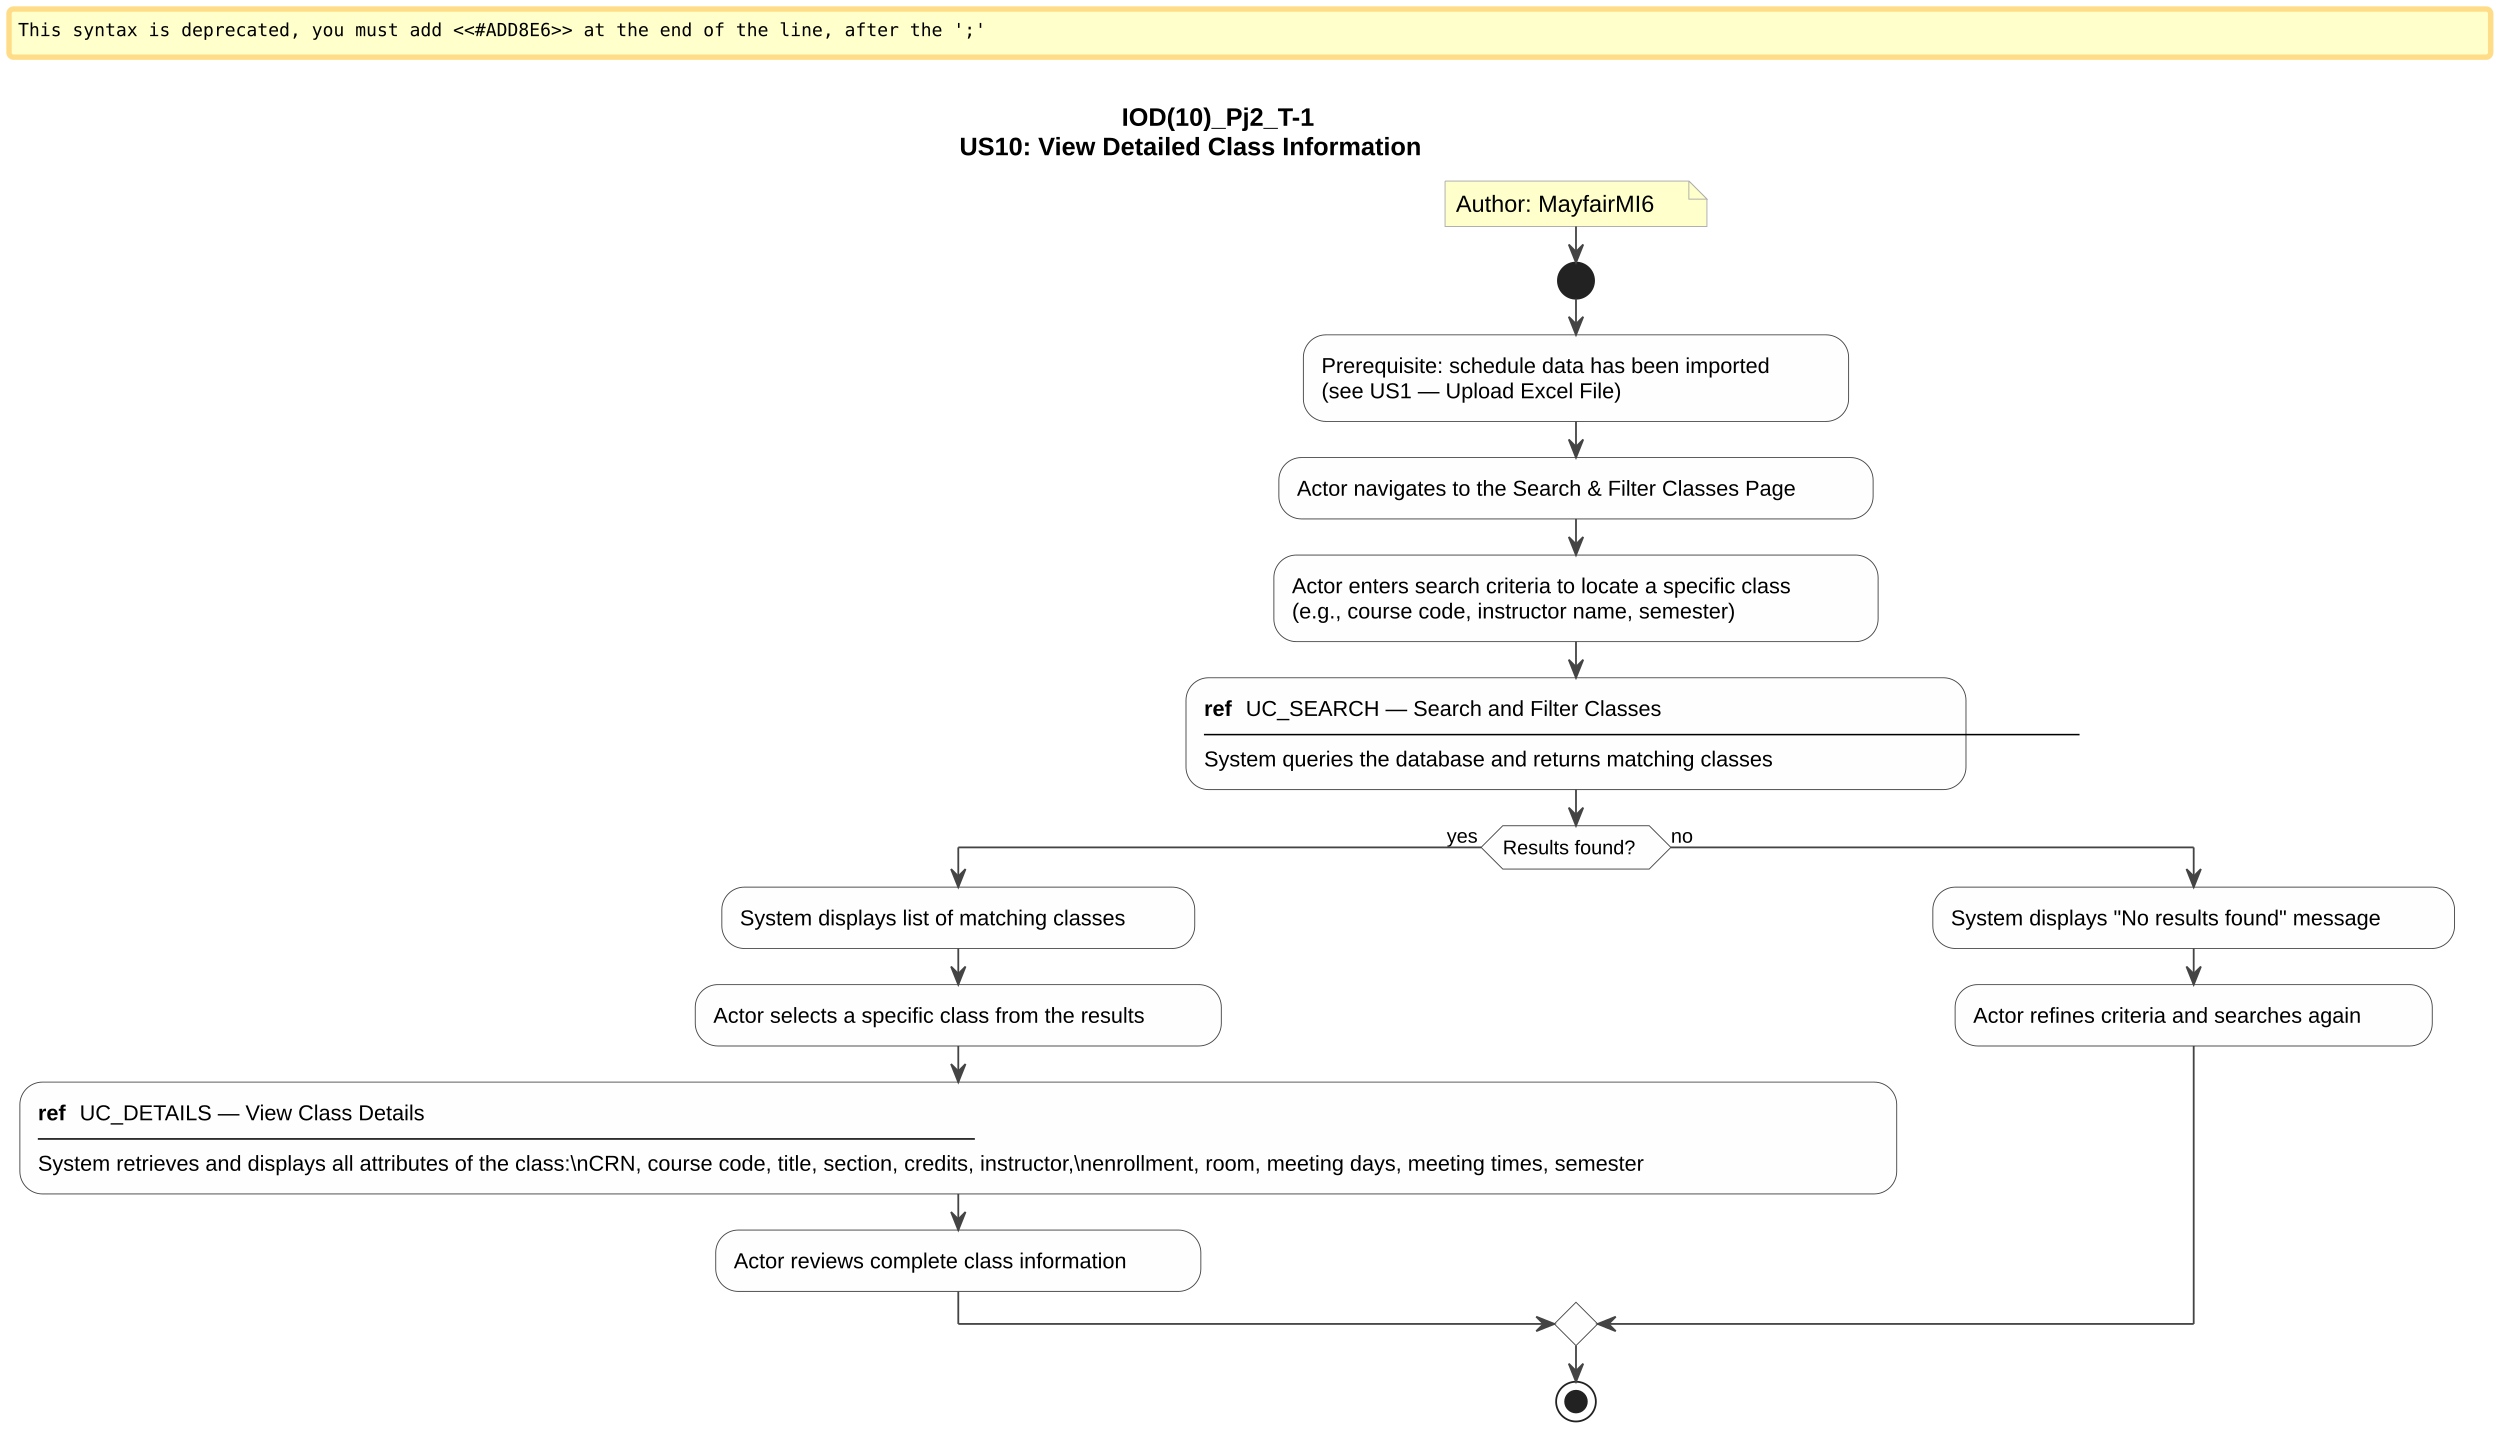
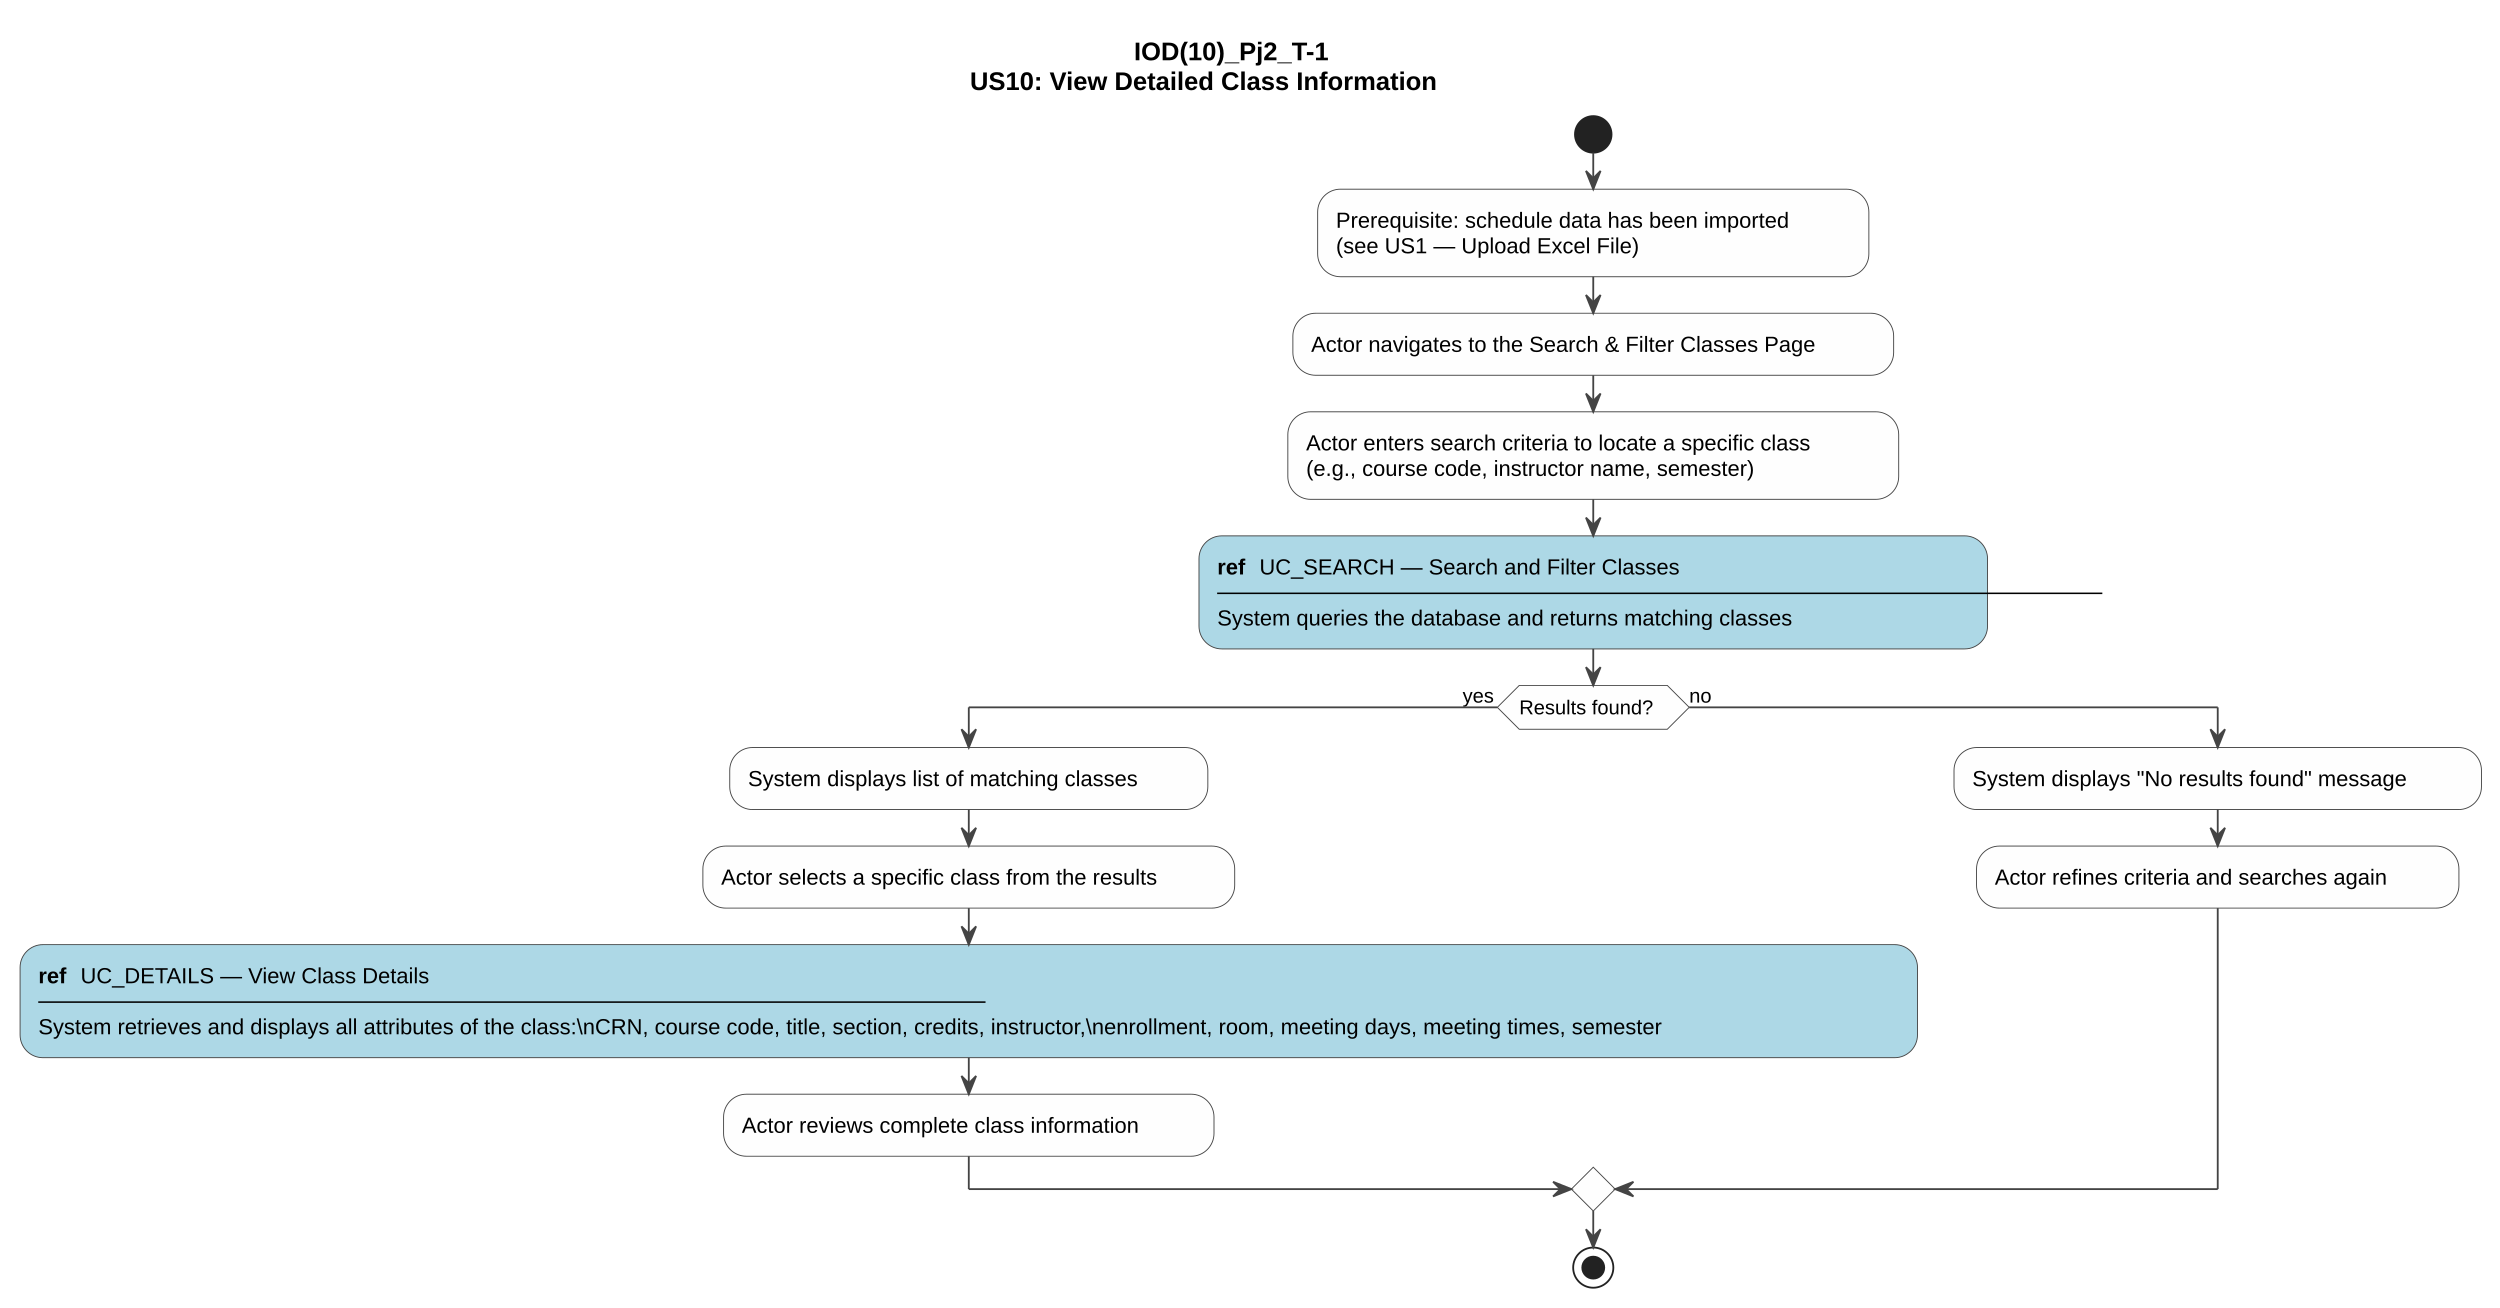
- <svg xmlns="http://www.w3.org/2000/svg" contentStyleType="text/css" data-diagram-type="ACTIVITY" height="797px" preserveAspectRatio="none" style="width:1384px;height:797px;background:#FFFFFF;" version="1.1" viewBox="0 0 1384 797" width="1384px" zoomAndPan="magnify">
+ <svg xmlns="http://www.w3.org/2000/svg" contentStyleType="text/css" height="716px" preserveAspectRatio="none" style="width:1369px;height:716px;background:#FFFFFF;" version="1.1" viewBox="0 0 1369 716" width="1369px" zoomAndPan="magnify">
  <defs />
  <g>
-     <rect fill="#FFFFCC" height="26.641" rx="2.5" ry="2.5" style="stroke:#FFDD88;stroke-width:3;" width="1373.844" x="5" y="5" />
-     <text fill="#000000" font-family="monospace" font-size="10" lengthAdjust="spacing" textLength="535.825" x="10" y="20">This syntax is deprecated, you must add &lt;&lt;#ADD8E6&gt;&gt; at the end of the line, after the ';'</text>
-     <g class="title" data-source-line="11">
-       <text fill="#000000" font-family="Arial" font-size="14" font-weight="bold" lengthAdjust="spacing" textLength="124.913" x="620.965" y="69.636">IOD(10)_Pj2_T-1</text>
-       <text fill="#000000" font-family="Arial" font-size="14" font-weight="bold" lengthAdjust="spacing" textLength="304.548" x="531.148" y="85.933">US10: View Detailed Class Information</text>
-     </g>
-     <path d="M799.981,100.234 L799.981,125.367 L944.957,125.367 L944.957,110.234 L934.957,100.234 L799.981,100.234" fill="#FFFFCC" style="stroke:#AAAAAA;stroke-width:0.5;" />
-     <path d="M934.957,100.234 L934.957,110.234 L944.957,110.234 L934.957,100.234" fill="#FFFFCC" style="stroke:#AAAAAA;stroke-width:0.5;" />
-     <text fill="#000000" font-family="Arial" font-size="13" lengthAdjust="spacing" textLength="123.976" x="805.981" y="117.301">Author: MayfairMI6</text>
-     <ellipse cx="872.469" cy="155.367" fill="#222222" rx="10" ry="10" style="stroke:#222222;stroke-width:1;" />
-     <rect fill="#FEFEFE" height="47.938" rx="12.5" ry="12.5" style="stroke:#444444;stroke-width:0.5;" width="301.842" x="721.548" y="185.367" />
-     <text fill="#000000" font-family="Arial" font-size="12" lengthAdjust="spacing" textLength="281.842" x="731.548" y="206.506">Prerequisite: schedule data has been imported</text>
-     <text fill="#000000" font-family="Arial" font-size="12" lengthAdjust="spacing" textLength="180.486" x="731.548" y="220.475">(see US1 — Upload Excel File)</text>
-     <rect fill="#FEFEFE" height="33.969" rx="12.5" ry="12.5" style="stroke:#444444;stroke-width:0.5;" width="328.982" x="707.977" y="253.305" />
-     <text fill="#000000" font-family="Arial" font-size="12" lengthAdjust="spacing" textLength="308.982" x="717.977" y="274.443">Actor navigates to the Search &amp; Filter Classes Page</text>
-     <rect fill="#FEFEFE" height="47.938" rx="12.5" ry="12.5" style="stroke:#444444;stroke-width:0.5;" width="334.508" x="705.215" y="307.273" />
-     <text fill="#000000" font-family="Arial" font-size="12" lengthAdjust="spacing" textLength="314.508" x="715.215" y="328.412">Actor enters search criteria to locate a specific class</text>
-     <text fill="#000000" font-family="Arial" font-size="12" lengthAdjust="spacing" textLength="279.586" x="715.215" y="342.381">(e.g., course code, instructor name, semester)</text>
-     <rect fill="#FEFEFE" height="61.906" rx="12.5" ry="12.5" style="stroke:#444444;stroke-width:0.5;" width="431.803" x="656.567" y="375.211" />
-     <text fill="#000000" font-family="Arial" font-size="12" font-weight="bold" lengthAdjust="spacing" textLength="19.277" x="666.567" y="396.35">ref</text>
-     <text fill="#000000" font-family="Arial" font-size="12" lengthAdjust="spacing" textLength="243.246" x="689.659" y="396.35">UC_SEARCH — Search and Filter Classes</text>
-     <text fill="#000000" font-family="Arial" font-size="12" lengthAdjust="spacing" textLength="411.803" x="666.567" y="410.318">─────────────────────────────────────────────────────────</text>
-     <text fill="#000000" font-family="Arial" font-size="12" lengthAdjust="spacing" textLength="357.211" x="666.567" y="424.287">System queries the database and returns matching classes</text>
-     <polygon fill="#FEFEFE" points="831.93,457.117,913.007,457.117,925.007,469.117,913.007,481.117,831.93,481.117,819.93,469.117,831.93,457.117" style="stroke:#444444;stroke-width:0.5;" />
-     <text fill="#000000" font-family="Arial" font-size="11" lengthAdjust="spacing" textLength="81.077" x="831.93" y="472.925">Results found?</text>
-     <text fill="#000000" font-family="Arial" font-size="11" lengthAdjust="spacing" textLength="19.008" x="800.922" y="466.523">yes</text>
-     <text fill="#000000" font-family="Arial" font-size="11" lengthAdjust="spacing" textLength="13.702" x="925.007" y="466.523">no</text>
-     <rect fill="#FEFEFE" height="33.969" rx="12.5" ry="12.5" style="stroke:#444444;stroke-width:0.5;" width="261.805" x="399.606" y="491.117" />
-     <text fill="#000000" font-family="Arial" font-size="12" lengthAdjust="spacing" textLength="241.805" x="409.606" y="512.256">System displays list of matching classes</text>
-     <rect fill="#FEFEFE" height="33.969" rx="12.5" ry="12.5" style="stroke:#444444;stroke-width:0.5;" width="291.225" x="384.896" y="545.086" />
-     <text fill="#000000" font-family="Arial" font-size="12" lengthAdjust="spacing" textLength="271.225" x="394.896" y="566.225">Actor selects a specific class from the results</text>
-     <rect fill="#FEFEFE" height="61.906" rx="12.5" ry="12.5" style="stroke:#444444;stroke-width:0.5;" width="1039.016" x="11" y="599.055" />
-     <text fill="#000000" font-family="Arial" font-size="12" font-weight="bold" lengthAdjust="spacing" textLength="19.277" x="21" y="620.193">ref</text>
-     <text fill="#000000" font-family="Arial" font-size="12" lengthAdjust="spacing" textLength="202.535" x="44.092" y="620.193">UC_DETAILS — View Class Details</text>
-     <text fill="#000000" font-family="Arial" font-size="12" lengthAdjust="spacing" textLength="440.701" x="21" y="634.162">─────────────────────────────────────────────────────────────</text>
-     <text fill="#000000" font-family="Arial" font-size="12" lengthAdjust="spacing" textLength="1019.016" x="21" y="648.131">System retrieves and displays all attributes of the class:\nCRN, course code, title, section, credits, instructor,\nenrollment, room, meeting days, meeting times, semester</text>
-     <rect fill="#FEFEFE" height="33.969" rx="12.5" ry="12.5" style="stroke:#444444;stroke-width:0.5;" width="268.555" x="396.231" y="680.961" />
-     <text fill="#000000" font-family="Arial" font-size="12" lengthAdjust="spacing" textLength="248.555" x="406.231" y="702.1">Actor reviews complete class information</text>
-     <rect fill="#FEFEFE" height="33.969" rx="12.5" ry="12.5" style="stroke:#444444;stroke-width:0.5;" width="288.828" x="1070.016" y="491.117" />
-     <text fill="#000000" font-family="Arial" font-size="12" lengthAdjust="spacing" textLength="268.828" x="1080.016" y="512.256">System displays "No results found" message</text>
-     <rect fill="#FEFEFE" height="33.969" rx="12.5" ry="12.5" style="stroke:#444444;stroke-width:0.5;" width="264.148" x="1082.355" y="545.086" />
-     <text fill="#000000" font-family="Arial" font-size="12" lengthAdjust="spacing" textLength="244.148" x="1092.355" y="566.225">Actor refines criteria and searches again</text>
-     <polygon fill="#FEFEFE" points="872.469,720.93,884.469,732.93,872.469,744.93,860.469,732.93,872.469,720.93" style="stroke:#444444;stroke-width:0.5;" />
-     <ellipse cx="872.469" cy="775.93" fill="none" rx="11" ry="11" style="stroke:#222222;stroke-width:1;" />
-     <ellipse cx="872.469" cy="775.93" fill="#222222" rx="6" ry="6" style="stroke:#222222;stroke-width:1;" />
-     <line style="stroke:#444444;stroke-width:1;" x1="872.469" x2="872.469" y1="125.367" y2="145.367" />
-     <polygon fill="#444444" points="868.469,135.367,872.469,145.367,876.469,135.367,872.469,139.367" style="stroke:#444444;stroke-width:1;" />
-     <line style="stroke:#444444;stroke-width:1;" x1="872.469" x2="872.469" y1="165.367" y2="185.367" />
-     <polygon fill="#444444" points="868.469,175.367,872.469,185.367,876.469,175.367,872.469,179.367" style="stroke:#444444;stroke-width:1;" />
-     <line style="stroke:#444444;stroke-width:1;" x1="872.469" x2="872.469" y1="233.305" y2="253.305" />
-     <polygon fill="#444444" points="868.469,243.305,872.469,253.305,876.469,243.305,872.469,247.305" style="stroke:#444444;stroke-width:1;" />
-     <line style="stroke:#444444;stroke-width:1;" x1="872.469" x2="872.469" y1="287.273" y2="307.273" />
-     <polygon fill="#444444" points="868.469,297.273,872.469,307.273,876.469,297.273,872.469,301.273" style="stroke:#444444;stroke-width:1;" />
-     <line style="stroke:#444444;stroke-width:1;" x1="872.469" x2="872.469" y1="355.211" y2="375.211" />
-     <polygon fill="#444444" points="868.469,365.211,872.469,375.211,876.469,365.211,872.469,369.211" style="stroke:#444444;stroke-width:1;" />
-     <line style="stroke:#444444;stroke-width:1;" x1="530.508" x2="530.508" y1="525.086" y2="545.086" />
-     <polygon fill="#444444" points="526.508,535.086,530.508,545.086,534.508,535.086,530.508,539.086" style="stroke:#444444;stroke-width:1;" />
-     <line style="stroke:#444444;stroke-width:1;" x1="530.508" x2="530.508" y1="579.055" y2="599.055" />
-     <polygon fill="#444444" points="526.508,589.055,530.508,599.055,534.508,589.055,530.508,593.055" style="stroke:#444444;stroke-width:1;" />
-     <line style="stroke:#444444;stroke-width:1;" x1="530.508" x2="530.508" y1="660.961" y2="680.961" />
-     <polygon fill="#444444" points="526.508,670.961,530.508,680.961,534.508,670.961,530.508,674.961" style="stroke:#444444;stroke-width:1;" />
-     <line style="stroke:#444444;stroke-width:1;" x1="1214.43" x2="1214.43" y1="525.086" y2="545.086" />
-     <polygon fill="#444444" points="1210.43,535.086,1214.43,545.086,1218.43,535.086,1214.43,539.086" style="stroke:#444444;stroke-width:1;" />
-     <line style="stroke:#444444;stroke-width:1;" x1="819.93" x2="530.508" y1="469.117" y2="469.117" />
-     <line style="stroke:#444444;stroke-width:1;" x1="530.508" x2="530.508" y1="469.117" y2="491.117" />
-     <polygon fill="#444444" points="526.508,481.117,530.508,491.117,534.508,481.117,530.508,485.117" style="stroke:#444444;stroke-width:1;" />
-     <line style="stroke:#444444;stroke-width:1;" x1="925.007" x2="1214.43" y1="469.117" y2="469.117" />
-     <line style="stroke:#444444;stroke-width:1;" x1="1214.43" x2="1214.43" y1="469.117" y2="491.117" />
-     <polygon fill="#444444" points="1210.43,481.117,1214.43,491.117,1218.43,481.117,1214.43,485.117" style="stroke:#444444;stroke-width:1;" />
-     <line style="stroke:#444444;stroke-width:1;" x1="530.508" x2="530.508" y1="714.93" y2="732.93" />
-     <line style="stroke:#444444;stroke-width:1;" x1="530.508" x2="860.469" y1="732.93" y2="732.93" />
-     <polygon fill="#444444" points="850.469,728.93,860.469,732.93,850.469,736.93,854.469,732.93" style="stroke:#444444;stroke-width:1;" />
-     <line style="stroke:#444444;stroke-width:1;" x1="1214.43" x2="1214.43" y1="579.055" y2="732.93" />
-     <line style="stroke:#444444;stroke-width:1;" x1="1214.43" x2="884.469" y1="732.93" y2="732.93" />
-     <polygon fill="#444444" points="894.469,728.93,884.469,732.93,894.469,736.93,890.469,732.93" style="stroke:#444444;stroke-width:1;" />
-     <line style="stroke:#444444;stroke-width:1;" x1="872.469" x2="872.469" y1="437.117" y2="457.117" />
-     <polygon fill="#444444" points="868.469,447.117,872.469,457.117,876.469,447.117,872.469,451.117" style="stroke:#444444;stroke-width:1;" />
-     <line style="stroke:#444444;stroke-width:1;" x1="872.469" x2="872.469" y1="744.93" y2="764.93" />
-     <polygon fill="#444444" points="868.469,754.93,872.469,764.93,876.469,754.93,872.469,758.93" style="stroke:#444444;stroke-width:1;" />
+     <text fill="#000000" font-family="Arial" font-size="14" font-weight="bold" lengthAdjust="spacing" textLength="124.913" x="620.965" y="32.995">IOD(10)_Pj2_T-1</text>
+     <text fill="#000000" font-family="Arial" font-size="14" font-weight="bold" lengthAdjust="spacing" textLength="304.548" x="531.148" y="49.292">US10: View Detailed Class Information</text>
+     <ellipse cx="872.469" cy="73.594" fill="#222222" rx="10" ry="10" style="stroke:#222222;stroke-width:1;" />
+     <rect fill="#FEFEFE" height="47.938" rx="12.5" ry="12.5" style="stroke:#444444;stroke-width:0.5;" width="301.842" x="721.548" y="103.594" />
+     <text fill="#000000" font-family="Arial" font-size="12" lengthAdjust="spacing" textLength="281.842" x="731.548" y="124.732">Prerequisite: schedule data has been imported</text>
+     <text fill="#000000" font-family="Arial" font-size="12" lengthAdjust="spacing" textLength="180.486" x="731.548" y="138.701">(see US1 — Upload Excel File)</text>
+     <rect fill="#FEFEFE" height="33.969" rx="12.5" ry="12.5" style="stroke:#444444;stroke-width:0.5;" width="328.982" x="707.977" y="171.531" />
+     <text fill="#000000" font-family="Arial" font-size="12" lengthAdjust="spacing" textLength="308.982" x="717.977" y="192.67">Actor navigates to the Search &amp; Filter Classes Page</text>
+     <rect fill="#FEFEFE" height="47.938" rx="12.5" ry="12.5" style="stroke:#444444;stroke-width:0.5;" width="334.508" x="705.215" y="225.5" />
+     <text fill="#000000" font-family="Arial" font-size="12" lengthAdjust="spacing" textLength="314.508" x="715.215" y="246.639">Actor enters search criteria to locate a specific class</text>
+     <text fill="#000000" font-family="Arial" font-size="12" lengthAdjust="spacing" textLength="279.586" x="715.215" y="260.607">(e.g., course code, instructor name, semester)</text>
+     <rect fill="#ADD8E6" height="61.906" rx="12.5" ry="12.5" style="stroke:#444444;stroke-width:0.5;" width="431.803" x="656.567" y="293.438" />
+     <text fill="#000000" font-family="Arial" font-size="12" font-weight="bold" lengthAdjust="spacing" textLength="19.277" x="666.567" y="314.576">ref</text>
+     <text fill="#000000" font-family="Arial" font-size="12" lengthAdjust="spacing" textLength="243.246" x="689.659" y="314.576">UC_SEARCH — Search and Filter Classes</text>
+     <text fill="#000000" font-family="Arial" font-size="12" lengthAdjust="spacing" textLength="411.803" x="666.567" y="328.545">─────────────────────────────────────────────────────────</text>
+     <text fill="#000000" font-family="Arial" font-size="12" lengthAdjust="spacing" textLength="357.211" x="666.567" y="342.514">System queries the database and returns matching classes</text>
+     <polygon fill="#FEFEFE" points="831.93,375.344,913.007,375.344,925.007,387.344,913.007,399.344,831.93,399.344,819.93,387.344,831.93,375.344" style="stroke:#444444;stroke-width:0.5;" />
+     <text fill="#000000" font-family="Arial" font-size="11" lengthAdjust="spacing" textLength="81.077" x="831.93" y="391.152">Results found?</text>
+     <text fill="#000000" font-family="Arial" font-size="11" lengthAdjust="spacing" textLength="19.008" x="800.922" y="384.75">yes</text>
+     <text fill="#000000" font-family="Arial" font-size="11" lengthAdjust="spacing" textLength="13.702" x="925.007" y="384.75">no</text>
+     <rect fill="#FEFEFE" height="33.969" rx="12.5" ry="12.5" style="stroke:#444444;stroke-width:0.5;" width="261.805" x="399.606" y="409.344" />
+     <text fill="#000000" font-family="Arial" font-size="12" lengthAdjust="spacing" textLength="241.805" x="409.606" y="430.482">System displays list of matching classes</text>
+     <rect fill="#FEFEFE" height="33.969" rx="12.5" ry="12.5" style="stroke:#444444;stroke-width:0.5;" width="291.225" x="384.896" y="463.312" />
+     <text fill="#000000" font-family="Arial" font-size="12" lengthAdjust="spacing" textLength="271.225" x="394.896" y="484.451">Actor selects a specific class from the results</text>
+     <rect fill="#ADD8E6" height="61.906" rx="12.5" ry="12.5" style="stroke:#444444;stroke-width:0.5;" width="1039.016" x="11" y="517.281" />
+     <text fill="#000000" font-family="Arial" font-size="12" font-weight="bold" lengthAdjust="spacing" textLength="19.277" x="21" y="538.42">ref</text>
+     <text fill="#000000" font-family="Arial" font-size="12" lengthAdjust="spacing" textLength="202.535" x="44.092" y="538.42">UC_DETAILS — View Class Details</text>
+     <text fill="#000000" font-family="Arial" font-size="12" lengthAdjust="spacing" textLength="440.701" x="21" y="552.389">─────────────────────────────────────────────────────────────</text>
+     <text fill="#000000" font-family="Arial" font-size="12" lengthAdjust="spacing" textLength="1019.016" x="21" y="566.357">System retrieves and displays all attributes of the class:\nCRN, course code, title, section, credits, instructor,\nenrollment, room, meeting days, meeting times, semester</text>
+     <rect fill="#FEFEFE" height="33.969" rx="12.5" ry="12.5" style="stroke:#444444;stroke-width:0.5;" width="268.555" x="396.231" y="599.188" />
+     <text fill="#000000" font-family="Arial" font-size="12" lengthAdjust="spacing" textLength="248.555" x="406.231" y="620.326">Actor reviews complete class information</text>
+     <rect fill="#FEFEFE" height="33.969" rx="12.5" ry="12.5" style="stroke:#444444;stroke-width:0.5;" width="288.828" x="1070.016" y="409.344" />
+     <text fill="#000000" font-family="Arial" font-size="12" lengthAdjust="spacing" textLength="268.828" x="1080.016" y="430.482">System displays "No results found" message</text>
+     <rect fill="#FEFEFE" height="33.969" rx="12.5" ry="12.5" style="stroke:#444444;stroke-width:0.5;" width="264.148" x="1082.355" y="463.312" />
+     <text fill="#000000" font-family="Arial" font-size="12" lengthAdjust="spacing" textLength="244.148" x="1092.355" y="484.451">Actor refines criteria and searches again</text>
+     <polygon fill="#FEFEFE" points="872.469,639.156,884.469,651.156,872.469,663.156,860.469,651.156,872.469,639.156" style="stroke:#444444;stroke-width:0.5;" />
+     <ellipse cx="872.469" cy="694.156" fill="none" rx="11" ry="11" style="stroke:#222222;stroke-width:1;" />
+     <ellipse cx="872.469" cy="694.156" fill="#222222" rx="6" ry="6" style="stroke:#222222;stroke-width:1;" />
+     <line style="stroke:#444444;stroke-width:1;" x1="872.469" x2="872.469" y1="83.594" y2="103.594" />
+     <polygon fill="#444444" points="868.469,93.594,872.469,103.594,876.469,93.594,872.469,97.594" style="stroke:#444444;stroke-width:1;" />
+     <line style="stroke:#444444;stroke-width:1;" x1="872.469" x2="872.469" y1="151.531" y2="171.531" />
+     <polygon fill="#444444" points="868.469,161.531,872.469,171.531,876.469,161.531,872.469,165.531" style="stroke:#444444;stroke-width:1;" />
+     <line style="stroke:#444444;stroke-width:1;" x1="872.469" x2="872.469" y1="205.5" y2="225.5" />
+     <polygon fill="#444444" points="868.469,215.5,872.469,225.5,876.469,215.5,872.469,219.5" style="stroke:#444444;stroke-width:1;" />
+     <line style="stroke:#444444;stroke-width:1;" x1="872.469" x2="872.469" y1="273.438" y2="293.438" />
+     <polygon fill="#444444" points="868.469,283.438,872.469,293.438,876.469,283.438,872.469,287.438" style="stroke:#444444;stroke-width:1;" />
+     <line style="stroke:#444444;stroke-width:1;" x1="530.508" x2="530.508" y1="443.312" y2="463.312" />
+     <polygon fill="#444444" points="526.508,453.312,530.508,463.312,534.508,453.312,530.508,457.312" style="stroke:#444444;stroke-width:1;" />
+     <line style="stroke:#444444;stroke-width:1;" x1="530.508" x2="530.508" y1="497.281" y2="517.281" />
+     <polygon fill="#444444" points="526.508,507.281,530.508,517.281,534.508,507.281,530.508,511.281" style="stroke:#444444;stroke-width:1;" />
+     <line style="stroke:#444444;stroke-width:1;" x1="530.508" x2="530.508" y1="579.188" y2="599.188" />
+     <polygon fill="#444444" points="526.508,589.188,530.508,599.188,534.508,589.188,530.508,593.188" style="stroke:#444444;stroke-width:1;" />
+     <line style="stroke:#444444;stroke-width:1;" x1="1214.43" x2="1214.43" y1="443.312" y2="463.312" />
+     <polygon fill="#444444" points="1210.43,453.312,1214.43,463.312,1218.43,453.312,1214.43,457.312" style="stroke:#444444;stroke-width:1;" />
+     <line style="stroke:#444444;stroke-width:1;" x1="819.93" x2="530.508" y1="387.344" y2="387.344" />
+     <line style="stroke:#444444;stroke-width:1;" x1="530.508" x2="530.508" y1="387.344" y2="409.344" />
+     <polygon fill="#444444" points="526.508,399.344,530.508,409.344,534.508,399.344,530.508,403.344" style="stroke:#444444;stroke-width:1;" />
+     <line style="stroke:#444444;stroke-width:1;" x1="925.007" x2="1214.43" y1="387.344" y2="387.344" />
+     <line style="stroke:#444444;stroke-width:1;" x1="1214.43" x2="1214.43" y1="387.344" y2="409.344" />
+     <polygon fill="#444444" points="1210.43,399.344,1214.43,409.344,1218.43,399.344,1214.43,403.344" style="stroke:#444444;stroke-width:1;" />
+     <line style="stroke:#444444;stroke-width:1;" x1="530.508" x2="530.508" y1="633.156" y2="651.156" />
+     <line style="stroke:#444444;stroke-width:1;" x1="530.508" x2="860.469" y1="651.156" y2="651.156" />
+     <polygon fill="#444444" points="850.469,647.156,860.469,651.156,850.469,655.156,854.469,651.156" style="stroke:#444444;stroke-width:1;" />
+     <line style="stroke:#444444;stroke-width:1;" x1="1214.43" x2="1214.43" y1="497.281" y2="651.156" />
+     <line style="stroke:#444444;stroke-width:1;" x1="1214.43" x2="884.469" y1="651.156" y2="651.156" />
+     <polygon fill="#444444" points="894.469,647.156,884.469,651.156,894.469,655.156,890.469,651.156" style="stroke:#444444;stroke-width:1;" />
+     <line style="stroke:#444444;stroke-width:1;" x1="872.469" x2="872.469" y1="355.344" y2="375.344" />
+     <polygon fill="#444444" points="868.469,365.344,872.469,375.344,876.469,365.344,872.469,369.344" style="stroke:#444444;stroke-width:1;" />
+     <line style="stroke:#444444;stroke-width:1;" x1="872.469" x2="872.469" y1="663.156" y2="683.156" />
+     <polygon fill="#444444" points="868.469,673.156,872.469,683.156,876.469,673.156,872.469,677.156" style="stroke:#444444;stroke-width:1;" />
  </g>
</svg>
